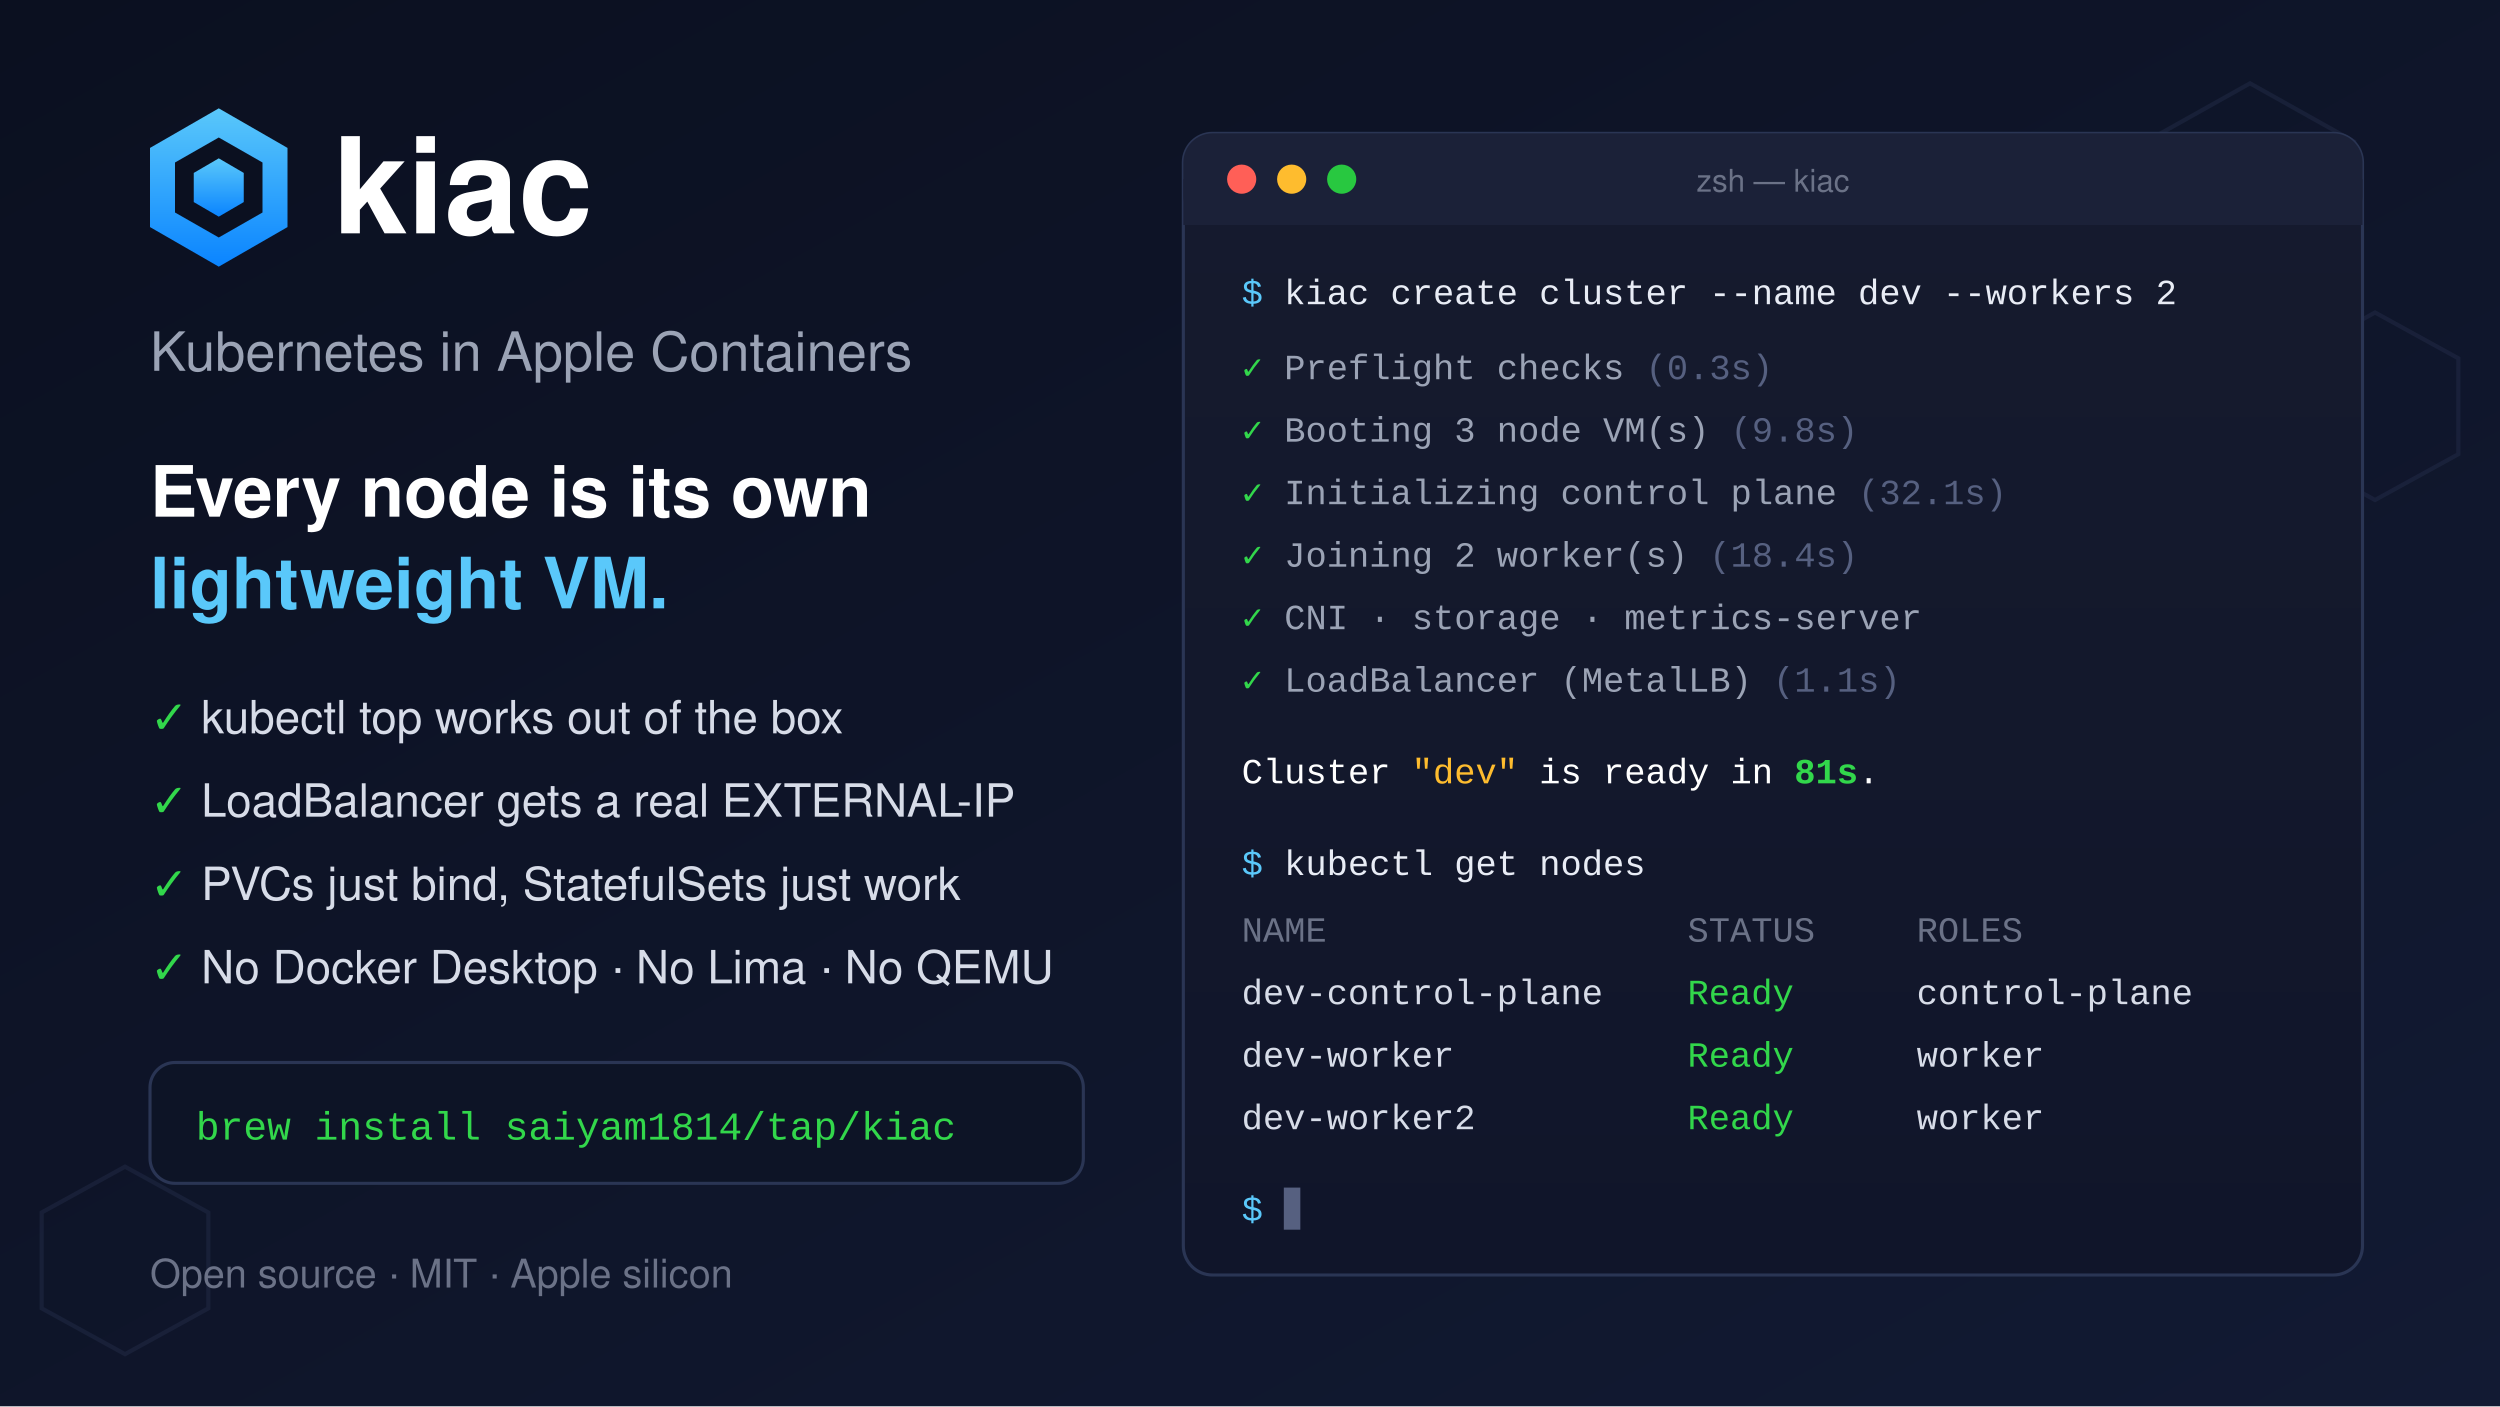
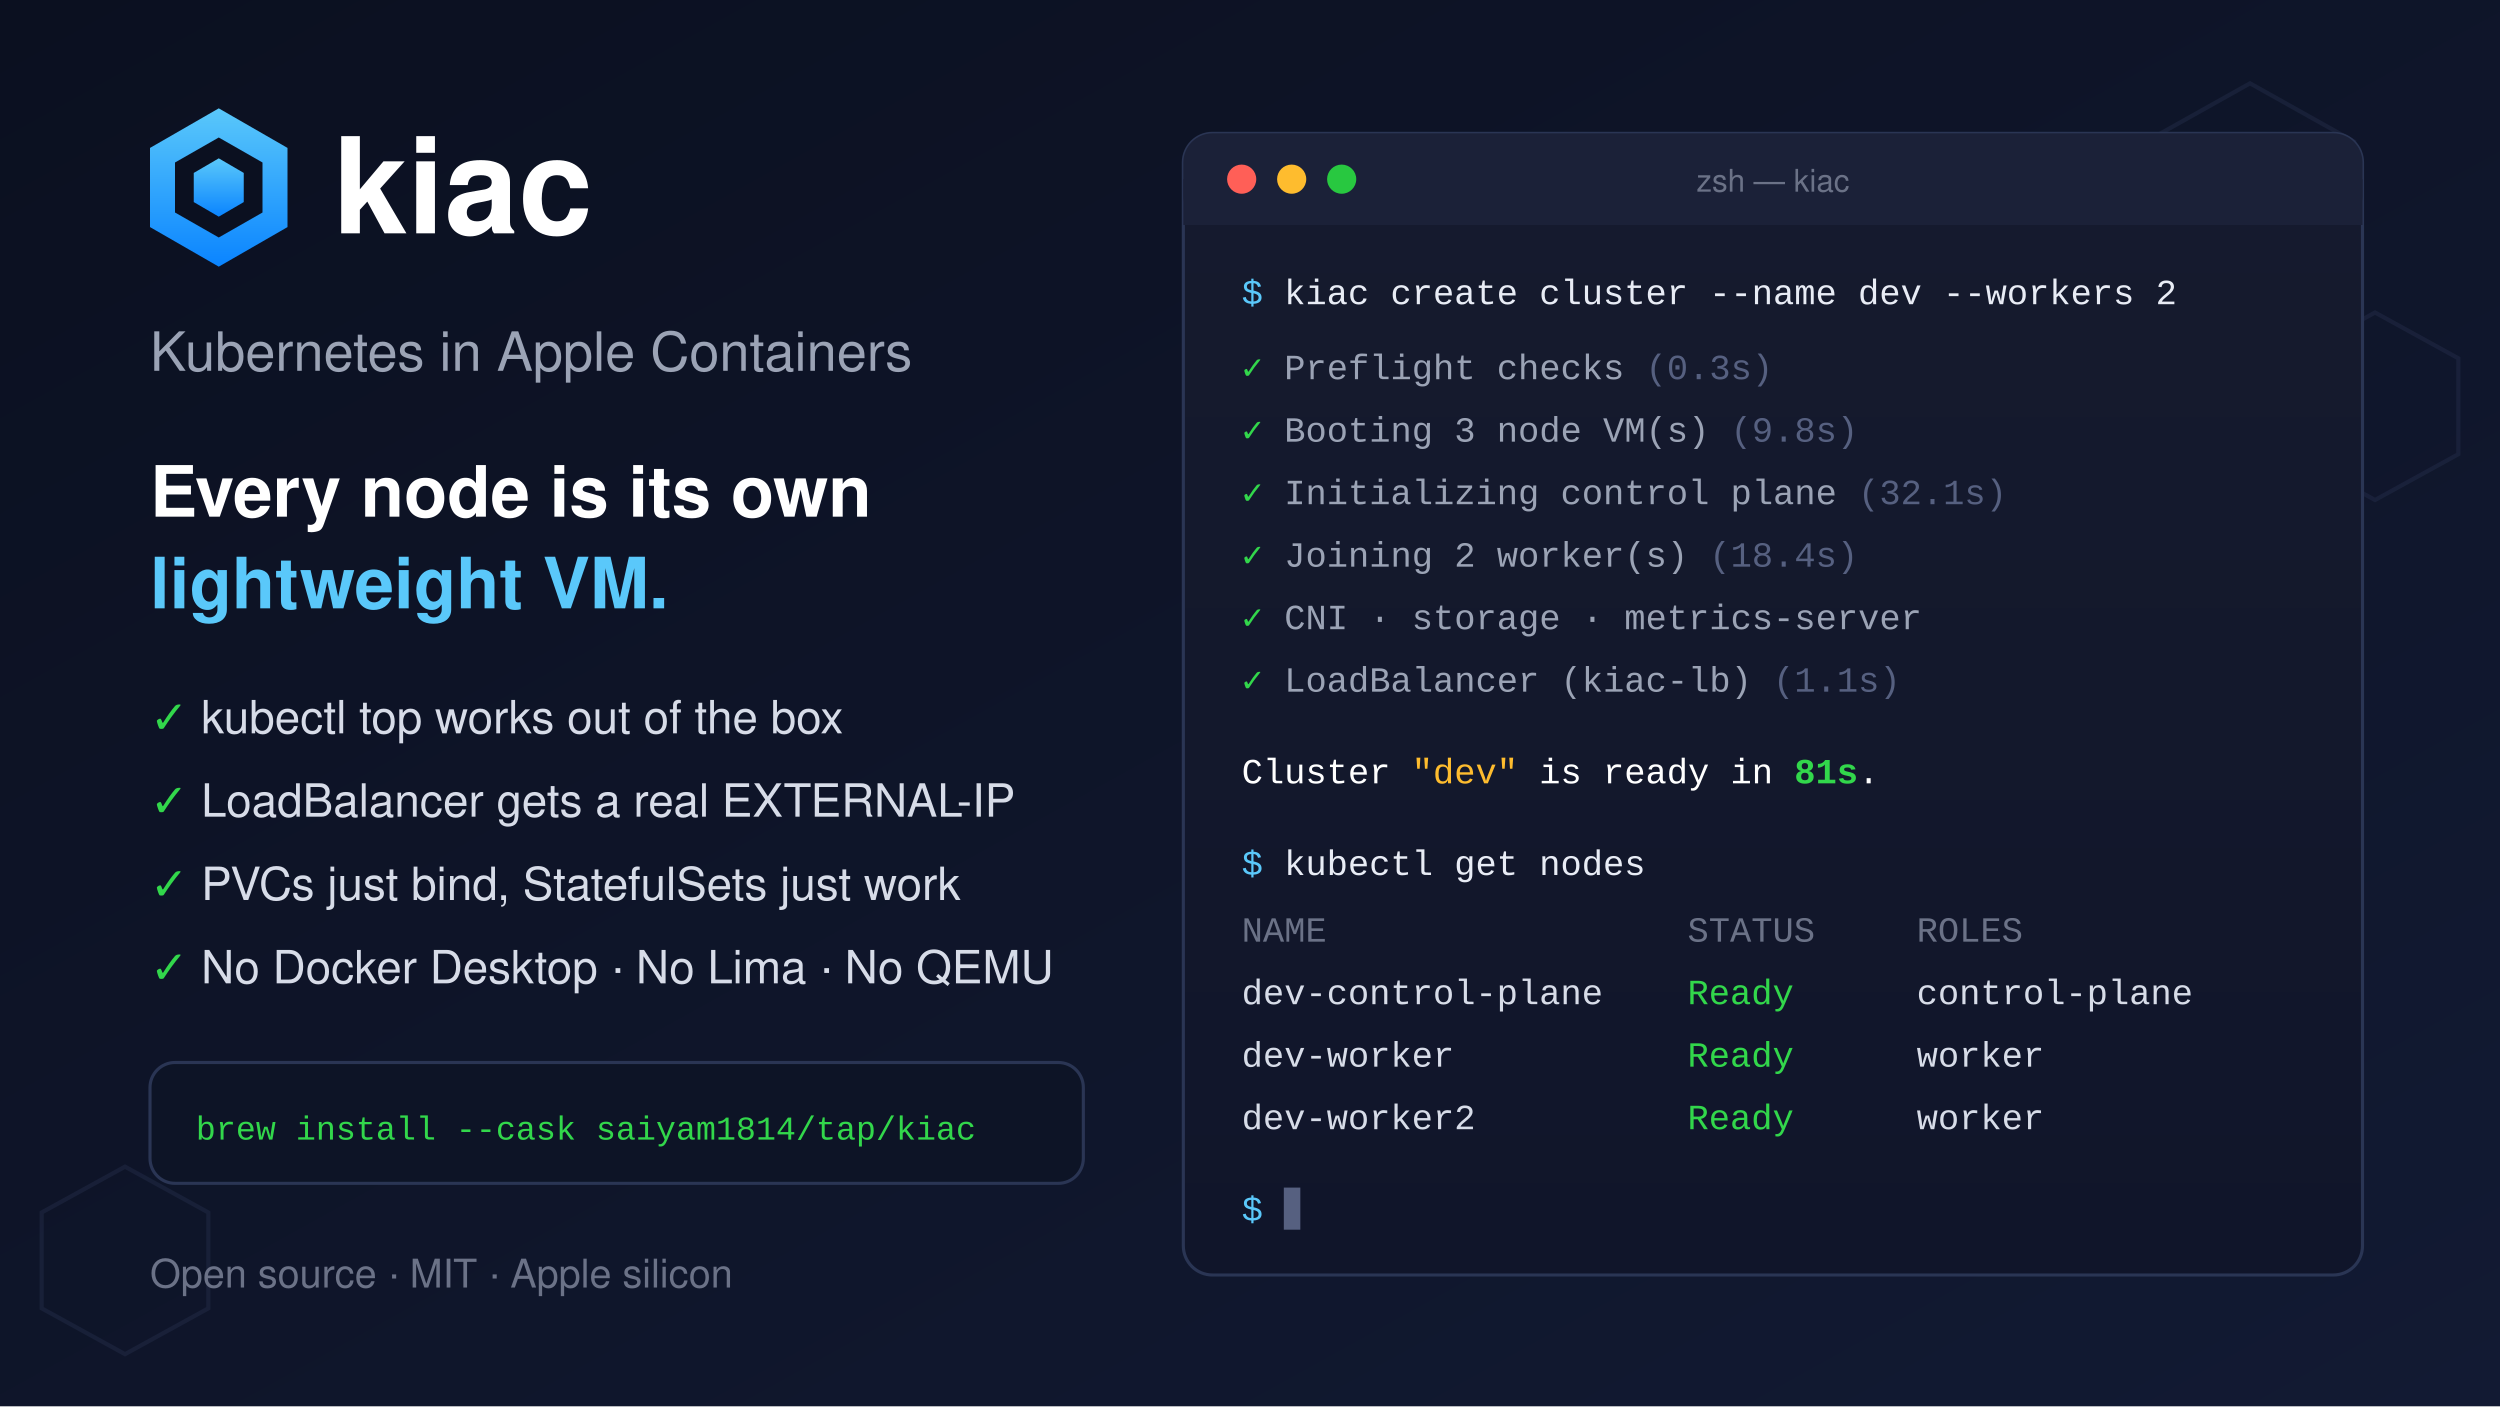
<svg xmlns="http://www.w3.org/2000/svg" width="1200" height="675" viewBox="0 0 1200 675">
  <defs>
    <linearGradient id="bg" x1="0" y1="0" x2="1" y2="1">
      <stop offset="0%" stop-color="#0B1020" />
      <stop offset="100%" stop-color="#121A33" />
    </linearGradient>
    <linearGradient id="hexgrad" x1="0" y1="0" x2="0" y2="1">
      <stop offset="0%" stop-color="#5AC8FA" />
      <stop offset="100%" stop-color="#0A84FF" />
    </linearGradient>
    <linearGradient id="termbg" x1="0" y1="0" x2="0" y2="1">
      <stop offset="0%" stop-color="#161B2E" />
      <stop offset="100%" stop-color="#10152A" />
    </linearGradient>
  </defs>
  <rect width="1200" height="675" fill="url(#bg)" />
  <g fill="none" stroke="#2A3554" stroke-width="2" opacity="0.35">
    <polygon points="1080,40 1130,68 1130,124 1080,152 1030,124 1030,68" />
    <polygon points="1140,150 1180,172 1180,218 1140,240 1100,218 1100,172" />
    <polygon points="60,560 100,582 100,628 60,650 20,628 20,582" />
  </g>
  <polygon points="105,52 138,71 138,109 105,128 72,109 72,71" fill="url(#hexgrad)" />
  <polygon points="105,66 126,78 126,102 105,114 84,102 84,78" fill="#0B1020" />
  <polygon points="105,76 117,83 117,97 105,104 93,97 93,83" fill="url(#hexgrad)" />
  <text x="160" y="112" font-family="Helvetica Neue, Helvetica, Arial, sans-serif" font-size="64" font-weight="700" fill="#FFFFFF">kiac</text>
  <text x="72" y="178" font-family="Helvetica Neue, Helvetica, Arial, sans-serif" font-size="26" fill="#9BA3B5">Kubernetes in Apple Containers</text>
  <text x="72" y="248" font-family="Helvetica Neue, Helvetica, Arial, sans-serif" font-size="34" font-weight="700" fill="#FFFFFF">Every node is its own</text>
  <text x="72" y="292" font-family="Helvetica Neue, Helvetica, Arial, sans-serif" font-size="34" font-weight="700" fill="#5AC8FA">lightweight VM.</text>
  <g font-family="Helvetica Neue, Helvetica, Arial, sans-serif" font-size="22" fill="#D7DCE8">
    <text x="72" y="352">
      <tspan fill="#32D74B" font-weight="700">✓</tspan>  kubectl top works out of the box</text>
    <text x="72" y="392">
      <tspan fill="#32D74B" font-weight="700">✓</tspan>  LoadBalancer gets a real EXTERNAL-IP</text>
    <text x="72" y="432">
      <tspan fill="#32D74B" font-weight="700">✓</tspan>  PVCs just bind, StatefulSets just work</text>
    <text x="72" y="472">
      <tspan fill="#32D74B" font-weight="700">✓</tspan>  No Docker Desktop · No Lima · No QEMU</text>
  </g>
  <rect x="72" y="510" width="448" height="58" rx="12" fill="#0D1426" stroke="#2A3554" stroke-width="1.5" />
-   <text x="94" y="547" font-family="Menlo, Monaco, Courier New, monospace" font-size="19" fill="#32D74B">brew install saiyam1814/tap/kiac</text>
+   <text x="94" y="547" font-family="Menlo, Monaco, Courier New, monospace" font-size="16" fill="#32D74B">brew install --cask saiyam1814/tap/kiac</text>
  <text x="72" y="618" font-family="Helvetica Neue, Helvetica, Arial, sans-serif" font-size="19" fill="#6B7287">Open source · MIT · Apple silicon</text>
  <rect x="568" y="64" width="566" height="548" rx="14" fill="url(#termbg)" stroke="#2A3554" stroke-width="1.5" />
  <rect x="568" y="64" width="566" height="44" rx="14" fill="#1B2138" />
  <rect x="568" y="86" width="566" height="22" fill="#1B2138" />
  <circle cx="596" cy="86" r="7" fill="#FF5F57" />
  <circle cx="620" cy="86" r="7" fill="#FEBC2E" />
  <circle cx="644" cy="86" r="7" fill="#28C840" />
  <text x="851" y="92" font-family="Helvetica Neue, Helvetica, Arial, sans-serif" font-size="15" fill="#6B7287" text-anchor="middle">zsh — kiac</text>
  <g font-family="Menlo, Monaco, Courier New, monospace" font-size="17">
    <text x="596" y="146" fill="#E8ECF5">
      <tspan fill="#5AC8FA">$</tspan> kiac create cluster --name dev --workers 2</text>
    <text x="596" y="182" fill="#9BA3B5">
      <tspan fill="#32D74B">✓</tspan> Preflight checks <tspan fill="#566080">(0.3s)</tspan>
    </text>
    <text x="596" y="212" fill="#9BA3B5">
      <tspan fill="#32D74B">✓</tspan> Booting 3 node VM(s) <tspan fill="#566080">(9.8s)</tspan>
    </text>
    <text x="596" y="242" fill="#9BA3B5">
      <tspan fill="#32D74B">✓</tspan> Initializing control plane <tspan fill="#566080">(32.1s)</tspan>
    </text>
    <text x="596" y="272" fill="#9BA3B5">
      <tspan fill="#32D74B">✓</tspan> Joining 2 worker(s) <tspan fill="#566080">(18.4s)</tspan>
    </text>
    <text x="596" y="302" fill="#9BA3B5">
      <tspan fill="#32D74B">✓</tspan> CNI · storage · metrics-server</text>
    <text x="596" y="332" fill="#9BA3B5">
-       <tspan fill="#32D74B">✓</tspan> LoadBalancer (MetalLB) <tspan fill="#566080">(1.1s)</tspan>
+       <tspan fill="#32D74B">✓</tspan> LoadBalancer (kiac-lb) <tspan fill="#566080">(1.1s)</tspan>
    </text>
    <text x="596" y="376" fill="#FFFFFF">Cluster <tspan fill="#FEBC2E">"dev"</tspan> is ready in <tspan fill="#32D74B" font-weight="700">81s</tspan>.</text>
    <text x="596" y="420" fill="#E8ECF5">
      <tspan fill="#5AC8FA">$</tspan> kubectl get nodes</text>
    <text x="596" y="452" fill="#6B7287">NAME<tspan x="810">STATUS</tspan>
      <tspan x="920">ROLES</tspan>
    </text>
    <text x="596" y="482" fill="#D7DCE8">dev-control-plane<tspan x="810" fill="#32D74B">Ready</tspan>
      <tspan x="920">control-plane</tspan>
    </text>
    <text x="596" y="512" fill="#D7DCE8">dev-worker<tspan x="810" fill="#32D74B">Ready</tspan>
      <tspan x="920">worker</tspan>
    </text>
    <text x="596" y="542" fill="#D7DCE8">dev-worker2<tspan x="810" fill="#32D74B">Ready</tspan>
      <tspan x="920">worker</tspan>
    </text>
    <text x="596" y="586" fill="#E8ECF5">
      <tspan fill="#5AC8FA">$</tspan>
      <tspan fill="#566080">▊</tspan>
    </text>
  </g>
</svg>
